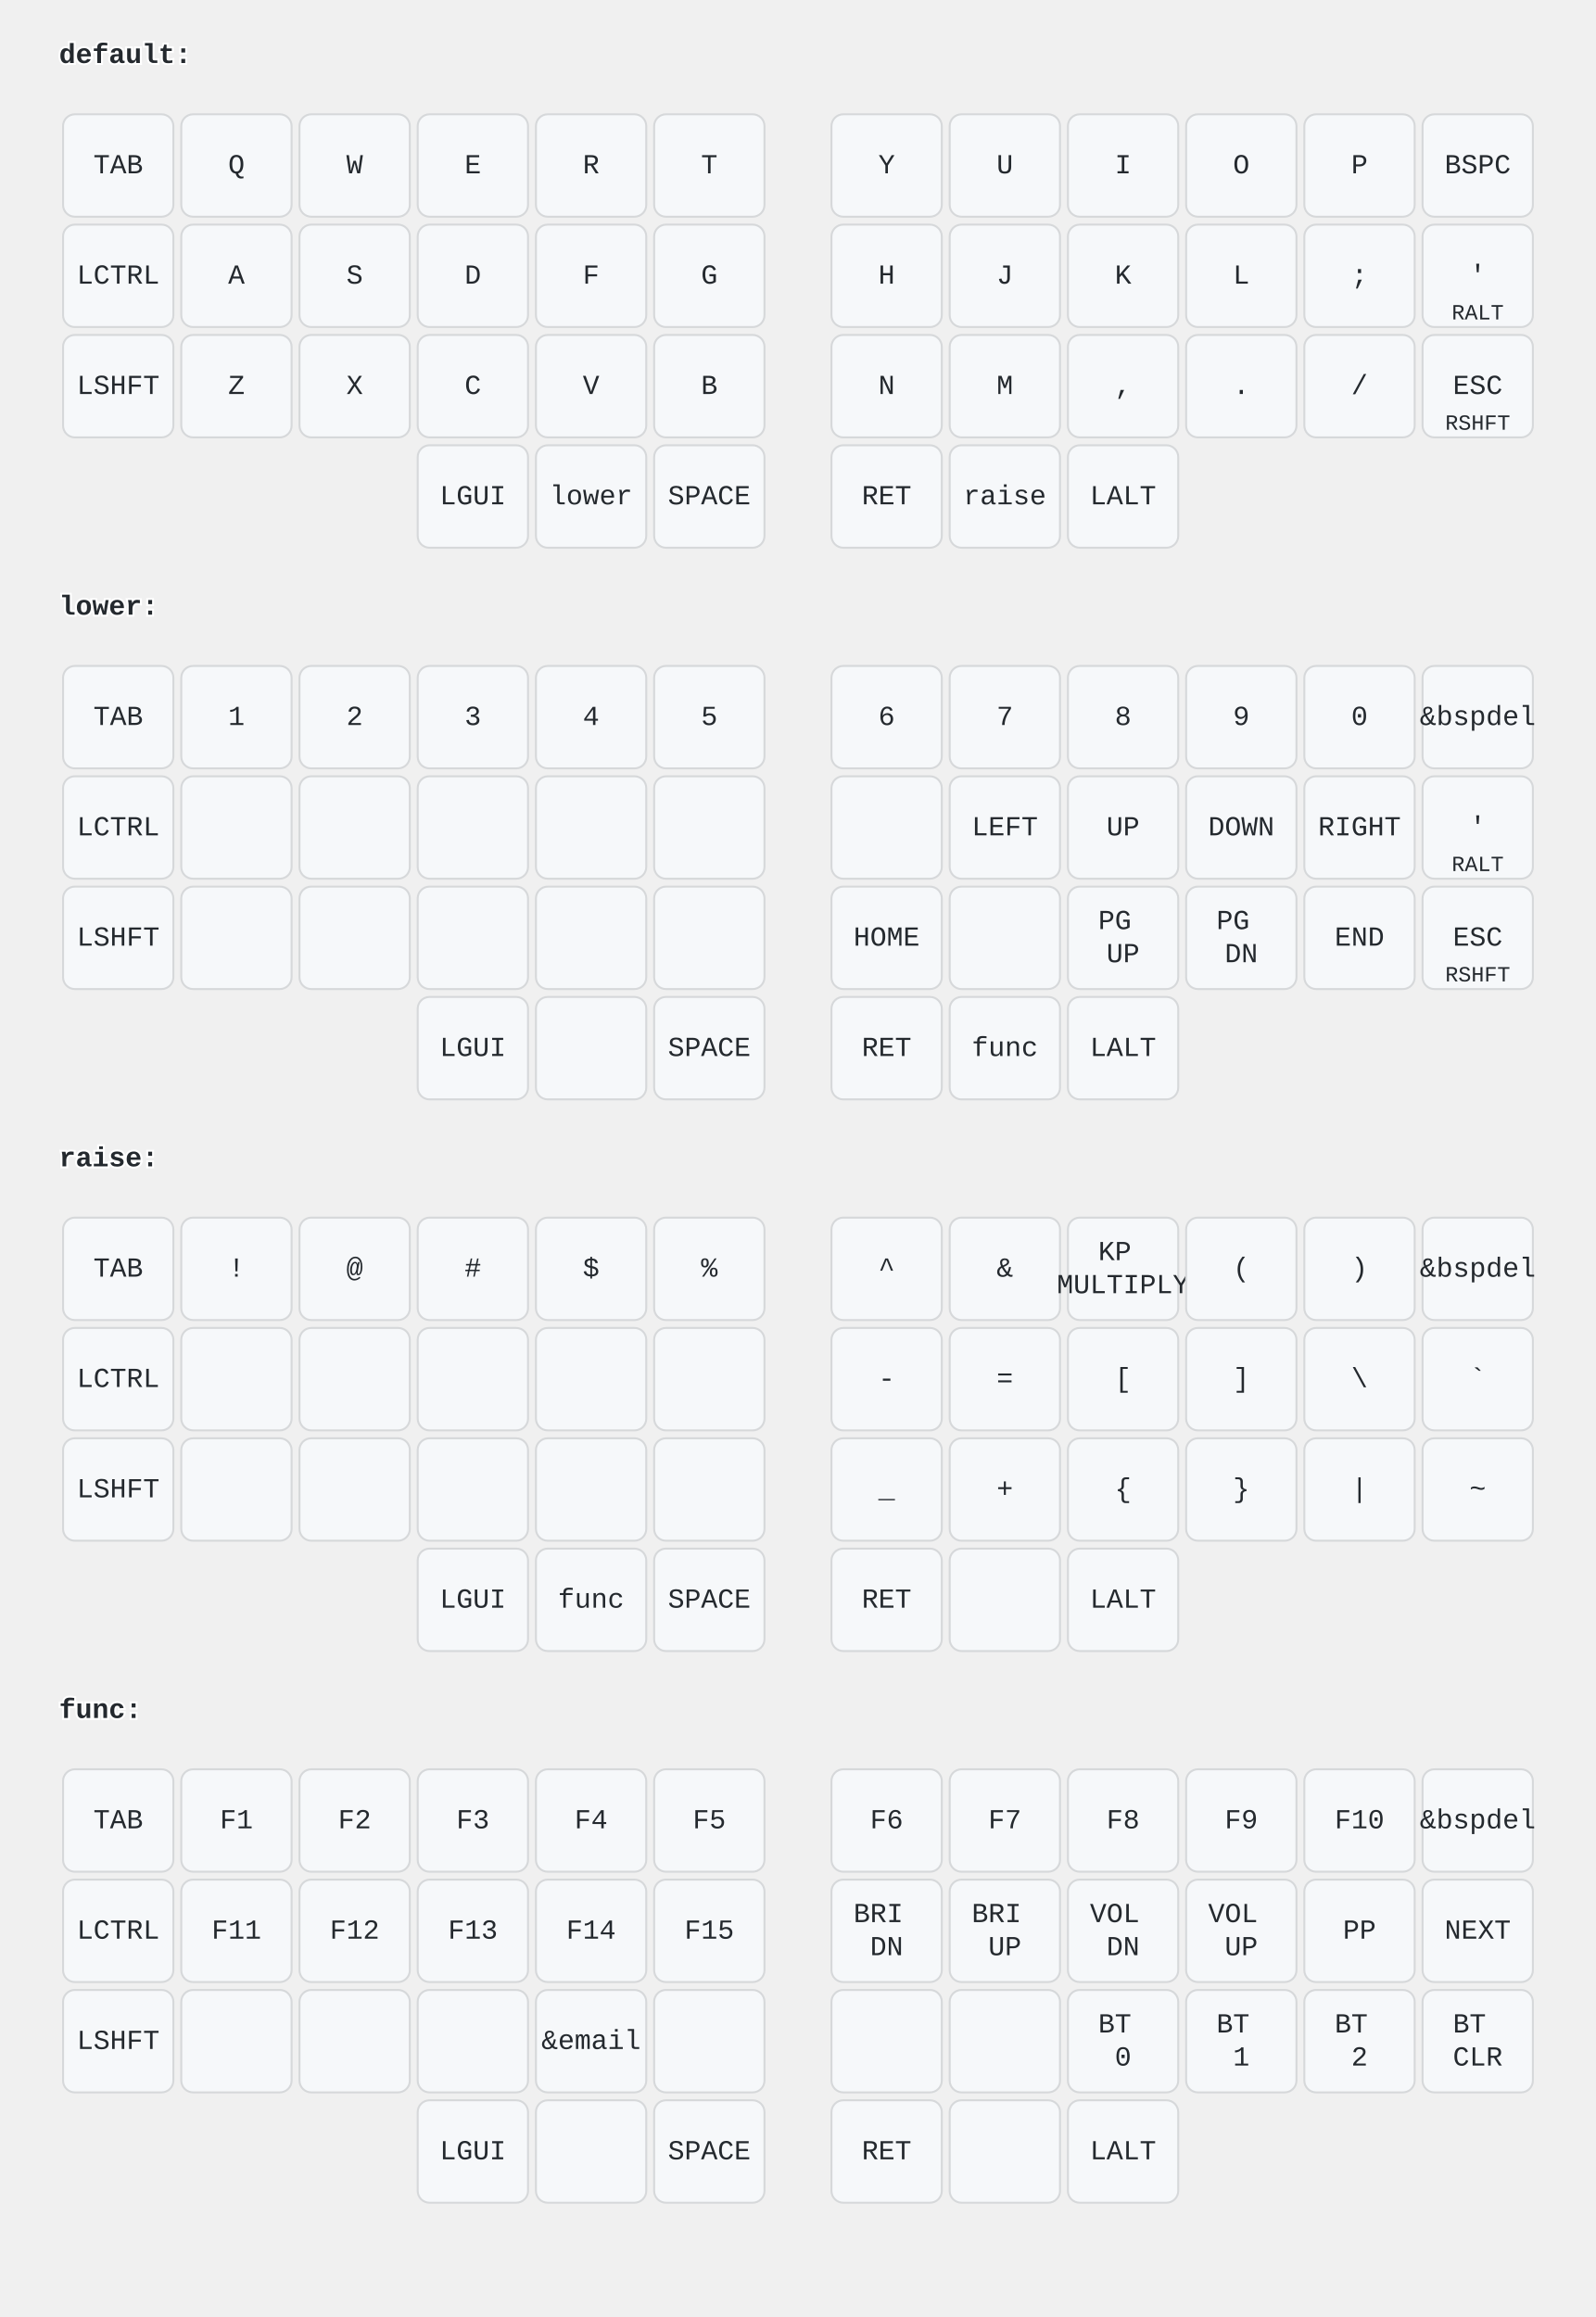
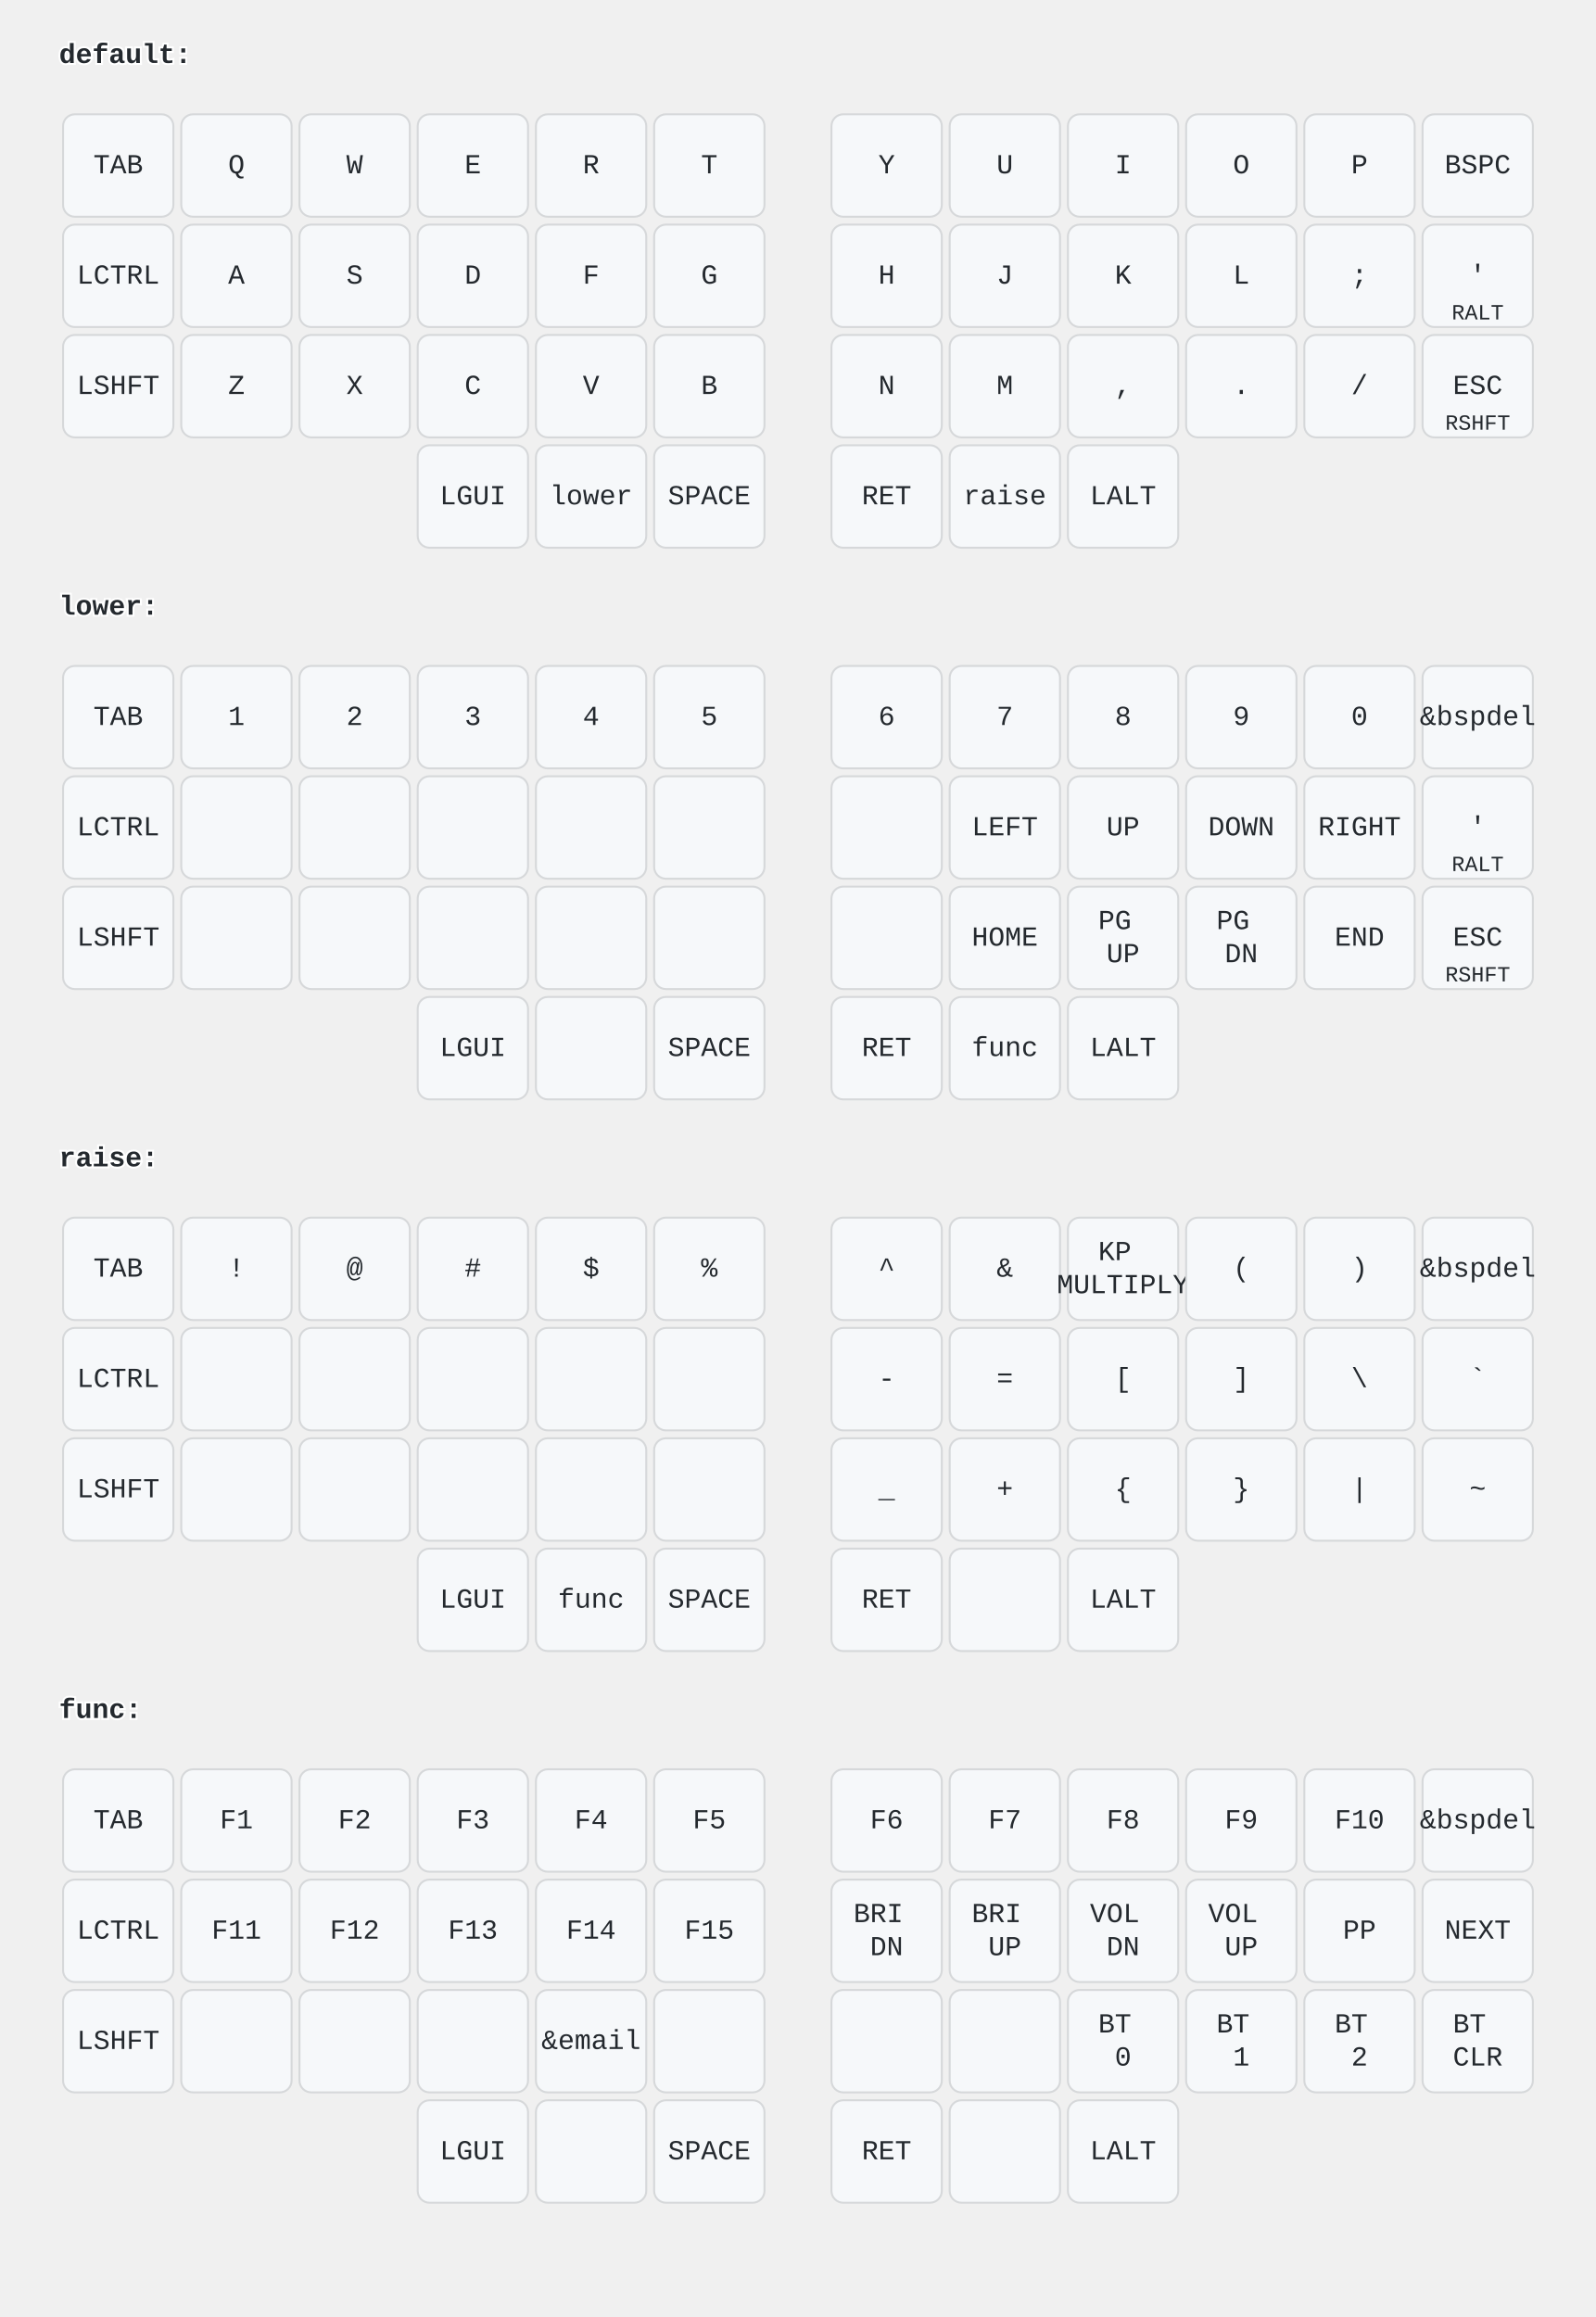
<svg xmlns="http://www.w3.org/2000/svg" width="810.0" height="1176.0" viewBox="0 0 810.0 1176.0">
  <style>/* font and background color specifications */
svg {
    font-family: SFMono-Regular,Consolas,Liberation Mono,Menlo,monospace;
    font-size: 14px;
    font-kerning: normal;
    text-rendering: optimizeLegibility;
    fill: #24292e;
}

/* default key styling */
rect {
    fill: #f6f8fa;
    stroke: #d6d8da;
    stroke-width: 1;
}

/* color accent for held keys */
.held {
    fill: #fdd;
}

/* color accent for combo boxes */
.combo {
    fill: #cdf;
}

/* color accent for ghost (optional) keys */
.ghost {
    fill: #ddd;
}

text {
    text-anchor: middle;
    dominant-baseline: middle;
}

/* styling for layer labels */
.label {
    font-weight: bold;
    text-anchor: start;
    stroke: white;
    stroke-width: 2;
    paint-order: stroke;
}

/* styling for combo box and hold-tap hold label text */
.small {
    font-size: 11px;
}

/* styling for hold-tap hold label text in combo box */
.smaller {
    font-size: 8px;
}

/* styling for combo dendrons */
path {
    stroke-width: 1;
    stroke: gray;
    fill: none;
}
</style>
  <text x="30.0" y="28.0" class="label">default:</text>
  <rect rx="6.0" ry="6.0" x="32.0" y="58.0" width="56.0" height="52.0" />
  <text x="60.0" y="84.0">TAB</text>
  <rect rx="6.0" ry="6.0" x="92.0" y="58.0" width="56.0" height="52.0" />
  <text x="120.0" y="84.0">Q</text>
  <rect rx="6.0" ry="6.0" x="152.0" y="58.0" width="56.0" height="52.0" />
  <text x="180.0" y="84.0">W</text>
  <rect rx="6.0" ry="6.0" x="212.0" y="58.0" width="56.0" height="52.0" />
  <text x="240.0" y="84.0">E</text>
  <rect rx="6.0" ry="6.0" x="272.0" y="58.0" width="56.0" height="52.0" />
  <text x="300.0" y="84.0">R</text>
  <rect rx="6.0" ry="6.0" x="332.0" y="58.0" width="56.0" height="52.0" />
  <text x="360.0" y="84.0">T</text>
  <rect rx="6.0" ry="6.0" x="422.0" y="58.0" width="56.0" height="52.0" />
  <text x="450.0" y="84.0">Y</text>
  <rect rx="6.0" ry="6.0" x="482.0" y="58.0" width="56.0" height="52.0" />
  <text x="510.0" y="84.0">U</text>
  <rect rx="6.0" ry="6.0" x="542.0" y="58.0" width="56.0" height="52.0" />
  <text x="570.0" y="84.0">I</text>
  <rect rx="6.0" ry="6.0" x="602.0" y="58.0" width="56.0" height="52.0" />
  <text x="630.0" y="84.0">O</text>
  <rect rx="6.0" ry="6.0" x="662.0" y="58.0" width="56.0" height="52.0" />
  <text x="690.0" y="84.0">P</text>
  <rect rx="6.0" ry="6.0" x="722.0" y="58.0" width="56.0" height="52.0" />
  <text x="750.0" y="84.0">BSPC</text>
  <rect rx="6.0" ry="6.0" x="32.0" y="114.0" width="56.0" height="52.0" />
  <text x="60.0" y="140.0">LCTRL</text>
  <rect rx="6.0" ry="6.0" x="92.0" y="114.0" width="56.0" height="52.0" />
  <text x="120.0" y="140.0">A</text>
  <rect rx="6.0" ry="6.0" x="152.0" y="114.0" width="56.0" height="52.0" />
  <text x="180.0" y="140.0">S</text>
  <rect rx="6.0" ry="6.0" x="212.0" y="114.0" width="56.0" height="52.0" />
  <text x="240.0" y="140.0">D</text>
  <rect rx="6.0" ry="6.0" x="272.0" y="114.0" width="56.0" height="52.0" />
  <text x="300.0" y="140.0">F</text>
  <rect rx="6.0" ry="6.0" x="332.0" y="114.0" width="56.0" height="52.0" />
  <text x="360.0" y="140.0">G</text>
  <rect rx="6.0" ry="6.0" x="422.0" y="114.0" width="56.0" height="52.0" />
  <text x="450.0" y="140.0">H</text>
  <rect rx="6.0" ry="6.0" x="482.0" y="114.0" width="56.0" height="52.0" />
  <text x="510.0" y="140.0">J</text>
  <rect rx="6.0" ry="6.0" x="542.0" y="114.0" width="56.0" height="52.0" />
  <text x="570.0" y="140.0">K</text>
  <rect rx="6.0" ry="6.0" x="602.0" y="114.0" width="56.0" height="52.0" />
  <text x="630.0" y="140.0">L</text>
  <rect rx="6.0" ry="6.0" x="662.0" y="114.0" width="56.0" height="52.0" />
  <text x="690.0" y="140.0">;</text>
  <rect rx="6.0" ry="6.0" x="722.0" y="114.0" width="56.0" height="52.0" />
  <text x="750.0" y="140.0">'</text>
  <text x="750.0" y="159.0" class="small">RALT</text>
  <rect rx="6.0" ry="6.0" x="32.0" y="170.0" width="56.0" height="52.0" />
  <text x="60.0" y="196.0">LSHFT</text>
  <rect rx="6.0" ry="6.0" x="92.0" y="170.0" width="56.0" height="52.0" />
  <text x="120.0" y="196.0">Z</text>
  <rect rx="6.0" ry="6.0" x="152.0" y="170.0" width="56.0" height="52.0" />
  <text x="180.0" y="196.0">X</text>
  <rect rx="6.0" ry="6.0" x="212.0" y="170.0" width="56.0" height="52.0" />
  <text x="240.0" y="196.0">C</text>
  <rect rx="6.0" ry="6.0" x="272.0" y="170.0" width="56.0" height="52.0" />
  <text x="300.0" y="196.0">V</text>
  <rect rx="6.0" ry="6.0" x="332.0" y="170.0" width="56.0" height="52.0" />
  <text x="360.0" y="196.0">B</text>
  <rect rx="6.0" ry="6.0" x="422.0" y="170.0" width="56.0" height="52.0" />
  <text x="450.0" y="196.0">N</text>
  <rect rx="6.0" ry="6.0" x="482.0" y="170.0" width="56.0" height="52.0" />
  <text x="510.0" y="196.0">M</text>
  <rect rx="6.0" ry="6.0" x="542.0" y="170.0" width="56.0" height="52.0" />
  <text x="570.0" y="196.0">,</text>
  <rect rx="6.0" ry="6.0" x="602.0" y="170.0" width="56.0" height="52.0" />
  <text x="630.0" y="196.0">.</text>
  <rect rx="6.0" ry="6.0" x="662.0" y="170.0" width="56.0" height="52.0" />
  <text x="690.0" y="196.0">/</text>
  <rect rx="6.0" ry="6.0" x="722.0" y="170.0" width="56.0" height="52.0" />
  <text x="750.0" y="196.0">ESC</text>
  <text x="750.0" y="215.0" class="small">RSHFT</text>
  <rect rx="6.0" ry="6.0" x="212.0" y="226.0" width="56.0" height="52.0" />
  <text x="240.0" y="252.0">LGUI</text>
  <rect rx="6.0" ry="6.0" x="272.0" y="226.0" width="56.0" height="52.0" />
  <text x="300.0" y="252.0">lower</text>
  <rect rx="6.0" ry="6.0" x="332.0" y="226.0" width="56.0" height="52.0" />
  <text x="360.0" y="252.0">SPACE</text>
  <rect rx="6.0" ry="6.0" x="422.0" y="226.0" width="56.0" height="52.0" />
  <text x="450.0" y="252.0">RET</text>
  <rect rx="6.0" ry="6.0" x="482.0" y="226.0" width="56.0" height="52.0" />
  <text x="510.0" y="252.0">raise</text>
  <rect rx="6.0" ry="6.0" x="542.0" y="226.0" width="56.0" height="52.0" />
  <text x="570.0" y="252.0">LALT</text>
  <text x="30.0" y="308.0" class="label">lower:</text>
  <rect rx="6.0" ry="6.0" x="32.0" y="338.0" width="56.0" height="52.0" />
  <text x="60.0" y="364.0">TAB</text>
  <rect rx="6.0" ry="6.0" x="92.0" y="338.0" width="56.0" height="52.0" />
  <text x="120.0" y="364.0">1</text>
  <rect rx="6.0" ry="6.0" x="152.0" y="338.0" width="56.0" height="52.0" />
  <text x="180.0" y="364.0">2</text>
  <rect rx="6.0" ry="6.0" x="212.0" y="338.0" width="56.0" height="52.0" />
  <text x="240.0" y="364.0">3</text>
  <rect rx="6.0" ry="6.0" x="272.0" y="338.0" width="56.0" height="52.0" />
  <text x="300.0" y="364.0">4</text>
  <rect rx="6.0" ry="6.0" x="332.0" y="338.0" width="56.0" height="52.0" />
  <text x="360.0" y="364.0">5</text>
  <rect rx="6.0" ry="6.0" x="422.0" y="338.0" width="56.0" height="52.0" />
  <text x="450.0" y="364.0">6</text>
  <rect rx="6.0" ry="6.0" x="482.0" y="338.0" width="56.0" height="52.0" />
  <text x="510.0" y="364.0">7</text>
  <rect rx="6.0" ry="6.0" x="542.0" y="338.0" width="56.0" height="52.0" />
  <text x="570.0" y="364.0">8</text>
  <rect rx="6.0" ry="6.0" x="602.0" y="338.0" width="56.0" height="52.0" />
  <text x="630.0" y="364.0">9</text>
  <rect rx="6.0" ry="6.0" x="662.0" y="338.0" width="56.0" height="52.0" />
  <text x="690.0" y="364.0">0</text>
  <rect rx="6.0" ry="6.0" x="722.0" y="338.0" width="56.0" height="52.0" />
  <text x="750.0" y="364.0">&amp;bspdel</text>
  <rect rx="6.0" ry="6.0" x="32.0" y="394.0" width="56.0" height="52.0" />
  <text x="60.0" y="420.0">LCTRL</text>
  <rect rx="6.0" ry="6.0" x="92.0" y="394.0" width="56.0" height="52.0" />
  <rect rx="6.0" ry="6.0" x="152.0" y="394.0" width="56.0" height="52.0" />
  <rect rx="6.0" ry="6.0" x="212.0" y="394.0" width="56.0" height="52.0" />
  <rect rx="6.0" ry="6.0" x="272.0" y="394.0" width="56.0" height="52.0" />
  <rect rx="6.0" ry="6.0" x="332.0" y="394.0" width="56.0" height="52.0" />
  <rect rx="6.0" ry="6.0" x="422.0" y="394.0" width="56.0" height="52.0" />
  <rect rx="6.0" ry="6.0" x="482.0" y="394.0" width="56.0" height="52.0" />
  <text x="510.0" y="420.0">LEFT</text>
  <rect rx="6.0" ry="6.0" x="542.0" y="394.0" width="56.0" height="52.0" />
  <text x="570.0" y="420.0">UP</text>
  <rect rx="6.0" ry="6.0" x="602.0" y="394.0" width="56.0" height="52.0" />
  <text x="630.0" y="420.0">DOWN</text>
  <rect rx="6.0" ry="6.0" x="662.0" y="394.0" width="56.0" height="52.0" />
  <text x="690.0" y="420.0">RIGHT</text>
  <rect rx="6.0" ry="6.0" x="722.0" y="394.0" width="56.0" height="52.0" />
  <text x="750.0" y="420.0">'</text>
  <text x="750.0" y="439.0" class="small">RALT</text>
  <rect rx="6.0" ry="6.0" x="32.0" y="450.0" width="56.0" height="52.0" />
  <text x="60.0" y="476.0">LSHFT</text>
  <rect rx="6.0" ry="6.0" x="92.0" y="450.0" width="56.0" height="52.0" />
  <rect rx="6.0" ry="6.0" x="152.0" y="450.0" width="56.0" height="52.0" />
  <rect rx="6.0" ry="6.0" x="212.0" y="450.0" width="56.0" height="52.0" />
  <rect rx="6.0" ry="6.0" x="272.0" y="450.0" width="56.0" height="52.0" />
  <rect rx="6.0" ry="6.0" x="332.0" y="450.0" width="56.0" height="52.0" />
  <rect rx="6.0" ry="6.0" x="422.0" y="450.0" width="56.0" height="52.0" />
-   <text x="450.0" y="476.0">HOME</text>
  <rect rx="6.0" ry="6.0" x="482.0" y="450.0" width="56.0" height="52.0" />
+   <text x="510.0" y="476.0">HOME</text>
  <rect rx="6.0" ry="6.0" x="542.0" y="450.0" width="56.0" height="52.0" />
  <text x="570.0" y="476.0">
    <tspan x="570.0" dy="-0.6em">PG</tspan>
    <tspan x="570.0" dy="1.2em">UP</tspan>
  </text>
  <rect rx="6.0" ry="6.0" x="602.0" y="450.0" width="56.0" height="52.0" />
  <text x="630.0" y="476.0">
    <tspan x="630.0" dy="-0.6em">PG</tspan>
    <tspan x="630.0" dy="1.2em">DN</tspan>
  </text>
  <rect rx="6.0" ry="6.0" x="662.0" y="450.0" width="56.0" height="52.0" />
  <text x="690.0" y="476.0">END</text>
  <rect rx="6.0" ry="6.0" x="722.0" y="450.0" width="56.0" height="52.0" />
  <text x="750.0" y="476.0">ESC</text>
  <text x="750.0" y="495.0" class="small">RSHFT</text>
  <rect rx="6.0" ry="6.0" x="212.0" y="506.0" width="56.0" height="52.0" />
  <text x="240.0" y="532.0">LGUI</text>
  <rect rx="6.0" ry="6.0" x="272.0" y="506.0" width="56.0" height="52.0" />
  <rect rx="6.0" ry="6.0" x="332.0" y="506.0" width="56.0" height="52.0" />
  <text x="360.0" y="532.0">SPACE</text>
  <rect rx="6.0" ry="6.0" x="422.0" y="506.0" width="56.0" height="52.0" />
  <text x="450.0" y="532.0">RET</text>
  <rect rx="6.0" ry="6.0" x="482.0" y="506.0" width="56.0" height="52.0" />
  <text x="510.0" y="532.0">func</text>
  <rect rx="6.0" ry="6.0" x="542.0" y="506.0" width="56.0" height="52.0" />
  <text x="570.0" y="532.0">LALT</text>
  <text x="30.0" y="588.0" class="label">raise:</text>
  <rect rx="6.0" ry="6.0" x="32.0" y="618.0" width="56.0" height="52.0" />
  <text x="60.0" y="644.0">TAB</text>
  <rect rx="6.0" ry="6.0" x="92.0" y="618.0" width="56.0" height="52.0" />
  <text x="120.0" y="644.0">!</text>
  <rect rx="6.0" ry="6.0" x="152.0" y="618.0" width="56.0" height="52.0" />
  <text x="180.0" y="644.0">@</text>
  <rect rx="6.0" ry="6.0" x="212.0" y="618.0" width="56.0" height="52.0" />
  <text x="240.0" y="644.0">#</text>
  <rect rx="6.0" ry="6.0" x="272.0" y="618.0" width="56.0" height="52.0" />
  <text x="300.0" y="644.0">$</text>
  <rect rx="6.0" ry="6.0" x="332.0" y="618.0" width="56.0" height="52.0" />
  <text x="360.0" y="644.0">%</text>
  <rect rx="6.0" ry="6.0" x="422.0" y="618.0" width="56.0" height="52.0" />
  <text x="450.0" y="644.0">^</text>
  <rect rx="6.0" ry="6.0" x="482.0" y="618.0" width="56.0" height="52.0" />
  <text x="510.0" y="644.0">&amp;</text>
  <rect rx="6.0" ry="6.0" x="542.0" y="618.0" width="56.0" height="52.0" />
  <text x="570.0" y="644.0">
    <tspan x="570.0" dy="-0.6em">KP</tspan>
    <tspan x="570.0" dy="1.2em">MULTIPLY</tspan>
  </text>
  <rect rx="6.0" ry="6.0" x="602.0" y="618.0" width="56.0" height="52.0" />
  <text x="630.0" y="644.0">(</text>
  <rect rx="6.0" ry="6.0" x="662.0" y="618.0" width="56.0" height="52.0" />
  <text x="690.0" y="644.0">)</text>
  <rect rx="6.0" ry="6.0" x="722.0" y="618.0" width="56.0" height="52.0" />
  <text x="750.0" y="644.0">&amp;bspdel</text>
  <rect rx="6.0" ry="6.0" x="32.0" y="674.0" width="56.0" height="52.0" />
  <text x="60.0" y="700.0">LCTRL</text>
  <rect rx="6.0" ry="6.0" x="92.0" y="674.0" width="56.0" height="52.0" />
  <rect rx="6.0" ry="6.0" x="152.0" y="674.0" width="56.0" height="52.0" />
  <rect rx="6.0" ry="6.0" x="212.0" y="674.0" width="56.0" height="52.0" />
  <rect rx="6.0" ry="6.0" x="272.0" y="674.0" width="56.0" height="52.0" />
  <rect rx="6.0" ry="6.0" x="332.0" y="674.0" width="56.0" height="52.0" />
  <rect rx="6.0" ry="6.0" x="422.0" y="674.0" width="56.0" height="52.0" />
  <text x="450.0" y="700.0">-</text>
  <rect rx="6.0" ry="6.0" x="482.0" y="674.0" width="56.0" height="52.0" />
  <text x="510.0" y="700.0">=</text>
  <rect rx="6.0" ry="6.0" x="542.0" y="674.0" width="56.0" height="52.0" />
  <text x="570.0" y="700.0">[</text>
  <rect rx="6.0" ry="6.0" x="602.0" y="674.0" width="56.0" height="52.0" />
  <text x="630.0" y="700.0">]</text>
  <rect rx="6.0" ry="6.0" x="662.0" y="674.0" width="56.0" height="52.0" />
  <text x="690.0" y="700.0">\</text>
  <rect rx="6.0" ry="6.0" x="722.0" y="674.0" width="56.0" height="52.0" />
  <text x="750.0" y="700.0">`</text>
  <rect rx="6.0" ry="6.0" x="32.0" y="730.0" width="56.0" height="52.0" />
  <text x="60.0" y="756.0">LSHFT</text>
  <rect rx="6.0" ry="6.0" x="92.0" y="730.0" width="56.0" height="52.0" />
  <rect rx="6.0" ry="6.0" x="152.0" y="730.0" width="56.0" height="52.0" />
  <rect rx="6.0" ry="6.0" x="212.0" y="730.0" width="56.0" height="52.0" />
  <rect rx="6.0" ry="6.0" x="272.0" y="730.0" width="56.0" height="52.0" />
  <rect rx="6.0" ry="6.0" x="332.0" y="730.0" width="56.0" height="52.0" />
  <rect rx="6.0" ry="6.0" x="422.0" y="730.0" width="56.0" height="52.0" />
  <text x="450.0" y="756.0">_</text>
  <rect rx="6.0" ry="6.0" x="482.0" y="730.0" width="56.0" height="52.0" />
  <text x="510.0" y="756.0">+</text>
  <rect rx="6.0" ry="6.0" x="542.0" y="730.0" width="56.0" height="52.0" />
  <text x="570.0" y="756.0">{</text>
  <rect rx="6.0" ry="6.0" x="602.0" y="730.0" width="56.0" height="52.0" />
  <text x="630.0" y="756.0">}</text>
  <rect rx="6.0" ry="6.0" x="662.0" y="730.0" width="56.0" height="52.0" />
  <text x="690.0" y="756.0">|</text>
  <rect rx="6.0" ry="6.0" x="722.0" y="730.0" width="56.0" height="52.0" />
  <text x="750.0" y="756.0">~</text>
  <rect rx="6.0" ry="6.0" x="212.0" y="786.0" width="56.0" height="52.0" />
  <text x="240.0" y="812.0">LGUI</text>
  <rect rx="6.0" ry="6.0" x="272.0" y="786.0" width="56.0" height="52.0" />
  <text x="300.0" y="812.0">func</text>
  <rect rx="6.0" ry="6.0" x="332.0" y="786.0" width="56.0" height="52.0" />
  <text x="360.0" y="812.0">SPACE</text>
  <rect rx="6.0" ry="6.0" x="422.0" y="786.0" width="56.0" height="52.0" />
  <text x="450.0" y="812.0">RET</text>
  <rect rx="6.0" ry="6.0" x="482.0" y="786.0" width="56.0" height="52.0" />
  <rect rx="6.0" ry="6.0" x="542.0" y="786.0" width="56.0" height="52.0" />
  <text x="570.0" y="812.0">LALT</text>
  <text x="30.0" y="868.0" class="label">func:</text>
  <rect rx="6.0" ry="6.0" x="32.0" y="898.0" width="56.0" height="52.0" />
  <text x="60.0" y="924.0">TAB</text>
  <rect rx="6.0" ry="6.0" x="92.0" y="898.0" width="56.0" height="52.0" />
  <text x="120.0" y="924.0">F1</text>
  <rect rx="6.0" ry="6.0" x="152.0" y="898.0" width="56.0" height="52.0" />
  <text x="180.0" y="924.0">F2</text>
  <rect rx="6.0" ry="6.0" x="212.0" y="898.0" width="56.0" height="52.0" />
  <text x="240.0" y="924.0">F3</text>
  <rect rx="6.0" ry="6.0" x="272.0" y="898.0" width="56.0" height="52.0" />
  <text x="300.0" y="924.0">F4</text>
  <rect rx="6.0" ry="6.0" x="332.0" y="898.0" width="56.0" height="52.0" />
  <text x="360.0" y="924.0">F5</text>
  <rect rx="6.0" ry="6.0" x="422.0" y="898.0" width="56.0" height="52.0" />
  <text x="450.0" y="924.0">F6</text>
  <rect rx="6.0" ry="6.0" x="482.0" y="898.0" width="56.0" height="52.0" />
  <text x="510.0" y="924.0">F7</text>
  <rect rx="6.0" ry="6.0" x="542.0" y="898.0" width="56.0" height="52.0" />
  <text x="570.0" y="924.0">F8</text>
  <rect rx="6.0" ry="6.0" x="602.0" y="898.0" width="56.0" height="52.0" />
  <text x="630.0" y="924.0">F9</text>
  <rect rx="6.0" ry="6.0" x="662.0" y="898.0" width="56.0" height="52.0" />
  <text x="690.0" y="924.0">F10</text>
  <rect rx="6.0" ry="6.0" x="722.0" y="898.0" width="56.0" height="52.0" />
  <text x="750.0" y="924.0">&amp;bspdel</text>
  <rect rx="6.0" ry="6.0" x="32.0" y="954.0" width="56.0" height="52.0" />
  <text x="60.0" y="980.0">LCTRL</text>
  <rect rx="6.0" ry="6.0" x="92.0" y="954.0" width="56.0" height="52.0" />
  <text x="120.0" y="980.0">F11</text>
  <rect rx="6.0" ry="6.0" x="152.0" y="954.0" width="56.0" height="52.0" />
  <text x="180.0" y="980.0">F12</text>
  <rect rx="6.0" ry="6.0" x="212.0" y="954.0" width="56.0" height="52.0" />
  <text x="240.0" y="980.0">F13</text>
  <rect rx="6.0" ry="6.0" x="272.0" y="954.0" width="56.0" height="52.0" />
  <text x="300.0" y="980.0">F14</text>
  <rect rx="6.0" ry="6.0" x="332.0" y="954.0" width="56.0" height="52.0" />
  <text x="360.0" y="980.0">F15</text>
  <rect rx="6.0" ry="6.0" x="422.0" y="954.0" width="56.0" height="52.0" />
  <text x="450.0" y="980.0">
    <tspan x="450.0" dy="-0.6em">BRI</tspan>
    <tspan x="450.0" dy="1.2em">DN</tspan>
  </text>
  <rect rx="6.0" ry="6.0" x="482.0" y="954.0" width="56.0" height="52.0" />
  <text x="510.0" y="980.0">
    <tspan x="510.0" dy="-0.6em">BRI</tspan>
    <tspan x="510.0" dy="1.2em">UP</tspan>
  </text>
  <rect rx="6.0" ry="6.0" x="542.0" y="954.0" width="56.0" height="52.0" />
  <text x="570.0" y="980.0">
    <tspan x="570.0" dy="-0.6em">VOL</tspan>
    <tspan x="570.0" dy="1.2em">DN</tspan>
  </text>
  <rect rx="6.0" ry="6.0" x="602.0" y="954.0" width="56.0" height="52.0" />
  <text x="630.0" y="980.0">
    <tspan x="630.0" dy="-0.6em">VOL</tspan>
    <tspan x="630.0" dy="1.2em">UP</tspan>
  </text>
  <rect rx="6.0" ry="6.0" x="662.0" y="954.0" width="56.0" height="52.0" />
  <text x="690.0" y="980.0">PP</text>
  <rect rx="6.0" ry="6.0" x="722.0" y="954.0" width="56.0" height="52.0" />
  <text x="750.0" y="980.0">NEXT</text>
  <rect rx="6.0" ry="6.0" x="32.0" y="1010.0" width="56.0" height="52.0" />
  <text x="60.0" y="1036.0">LSHFT</text>
  <rect rx="6.0" ry="6.0" x="92.0" y="1010.0" width="56.0" height="52.0" />
  <rect rx="6.0" ry="6.0" x="152.0" y="1010.0" width="56.0" height="52.0" />
  <rect rx="6.0" ry="6.0" x="212.0" y="1010.0" width="56.0" height="52.0" />
  <rect rx="6.0" ry="6.0" x="272.0" y="1010.0" width="56.0" height="52.0" />
  <text x="300.0" y="1036.0">&amp;email</text>
  <rect rx="6.0" ry="6.0" x="332.0" y="1010.0" width="56.0" height="52.0" />
  <rect rx="6.0" ry="6.0" x="422.0" y="1010.0" width="56.0" height="52.0" />
  <rect rx="6.0" ry="6.0" x="482.0" y="1010.0" width="56.0" height="52.0" />
  <rect rx="6.0" ry="6.0" x="542.0" y="1010.0" width="56.0" height="52.0" />
  <text x="570.0" y="1036.0">
    <tspan x="570.0" dy="-0.6em">BT</tspan>
    <tspan x="570.0" dy="1.2em">0</tspan>
  </text>
  <rect rx="6.0" ry="6.0" x="602.0" y="1010.0" width="56.0" height="52.0" />
  <text x="630.0" y="1036.0">
    <tspan x="630.0" dy="-0.6em">BT</tspan>
    <tspan x="630.0" dy="1.2em">1</tspan>
  </text>
  <rect rx="6.0" ry="6.0" x="662.0" y="1010.0" width="56.0" height="52.0" />
  <text x="690.0" y="1036.0">
    <tspan x="690.0" dy="-0.6em">BT</tspan>
    <tspan x="690.0" dy="1.2em">2</tspan>
  </text>
  <rect rx="6.0" ry="6.0" x="722.0" y="1010.0" width="56.0" height="52.0" />
  <text x="750.0" y="1036.0">
    <tspan x="750.0" dy="-0.6em">BT</tspan>
    <tspan x="750.0" dy="1.2em">CLR</tspan>
  </text>
  <rect rx="6.0" ry="6.0" x="212.0" y="1066.0" width="56.0" height="52.0" />
  <text x="240.0" y="1092.0">LGUI</text>
  <rect rx="6.0" ry="6.0" x="272.0" y="1066.0" width="56.0" height="52.0" />
  <rect rx="6.0" ry="6.0" x="332.0" y="1066.0" width="56.0" height="52.0" />
  <text x="360.0" y="1092.0">SPACE</text>
  <rect rx="6.0" ry="6.0" x="422.0" y="1066.0" width="56.0" height="52.0" />
  <text x="450.0" y="1092.0">RET</text>
  <rect rx="6.0" ry="6.0" x="482.0" y="1066.0" width="56.0" height="52.0" />
  <rect rx="6.0" ry="6.0" x="542.0" y="1066.0" width="56.0" height="52.0" />
  <text x="570.0" y="1092.0">LALT</text>
</svg>
